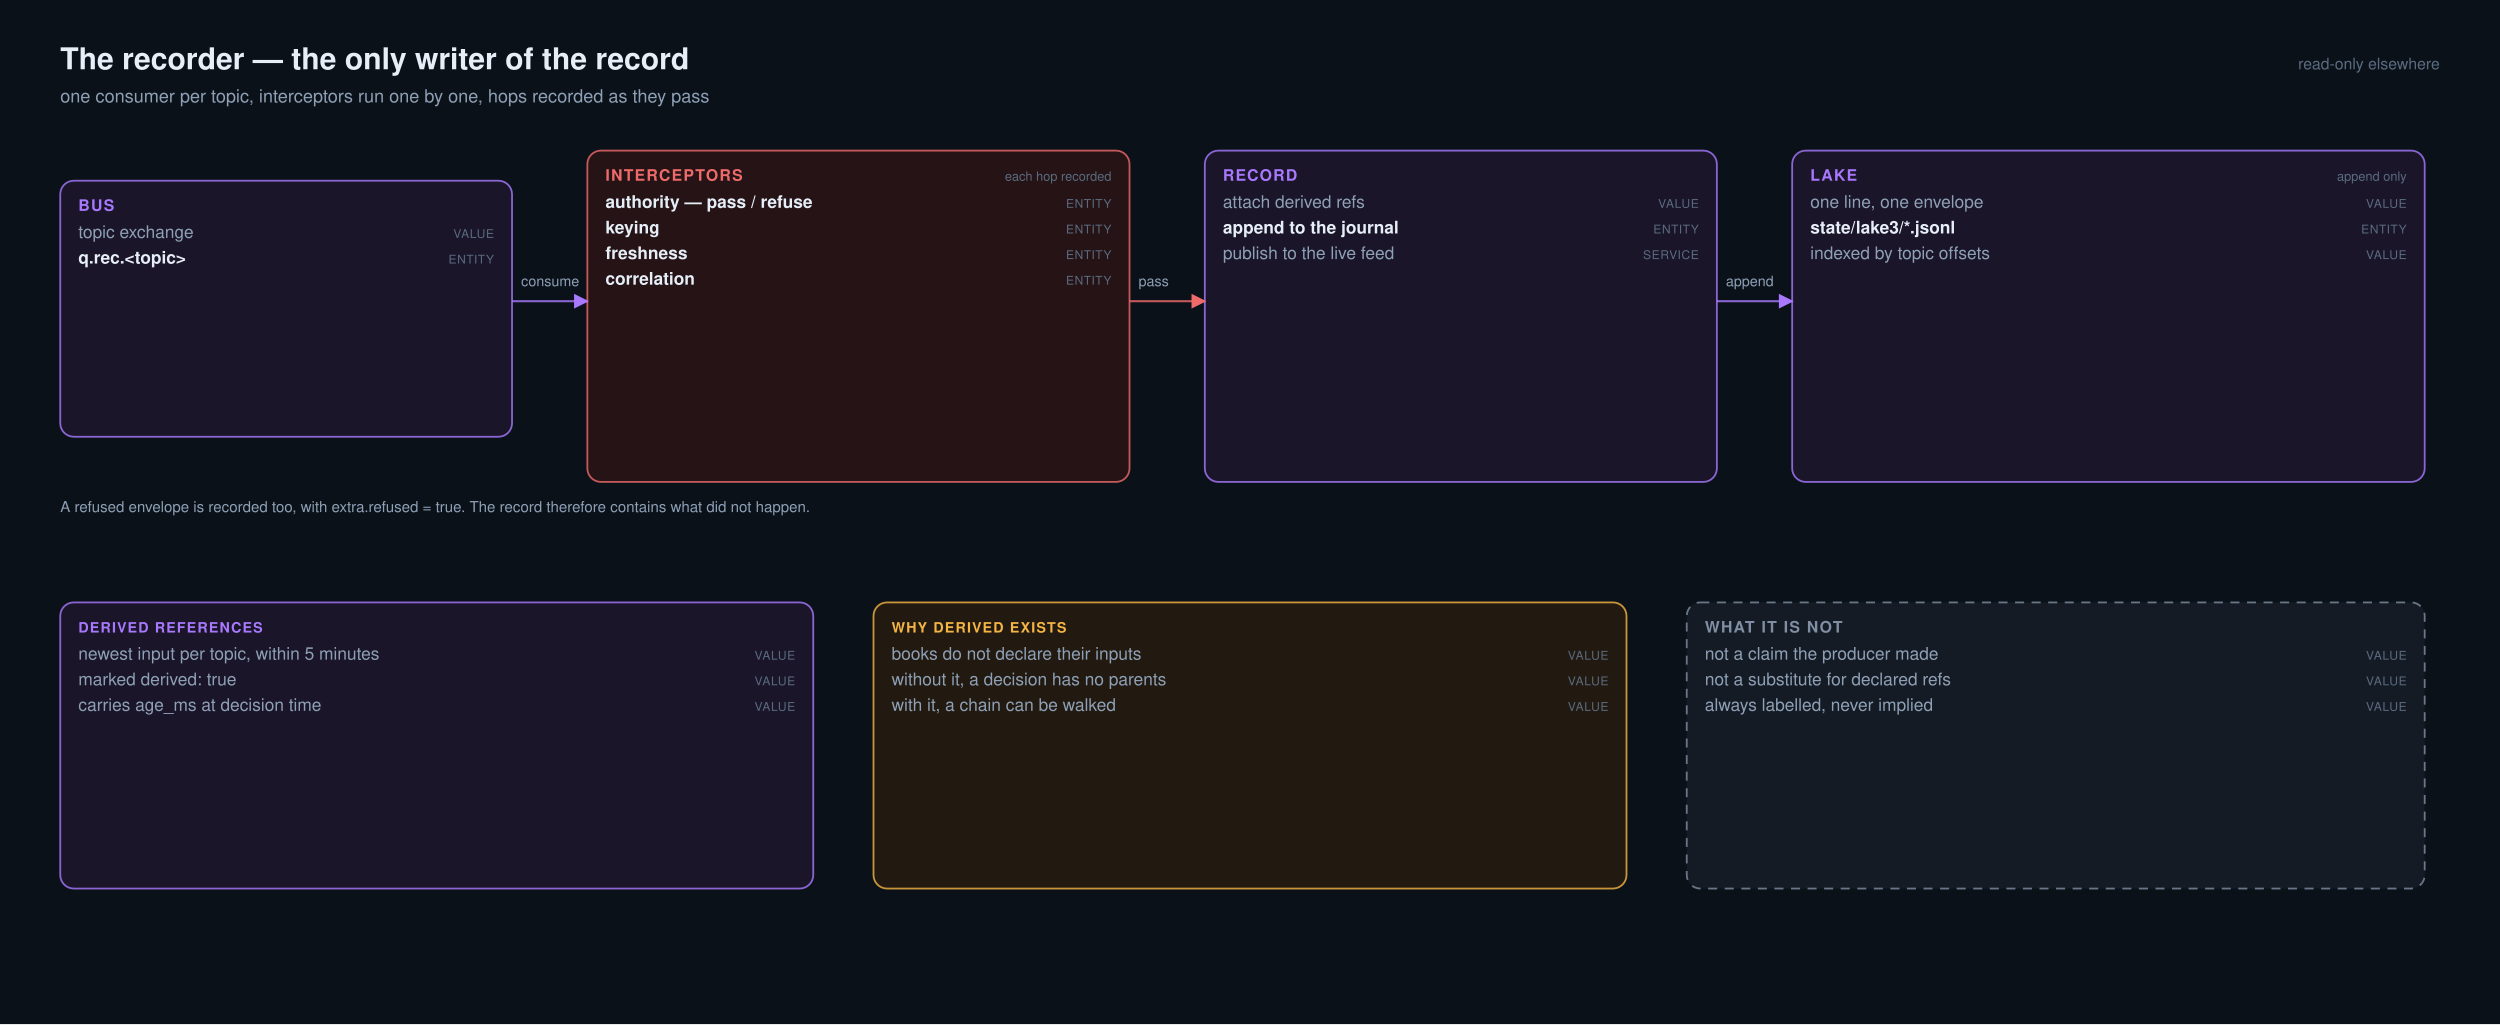
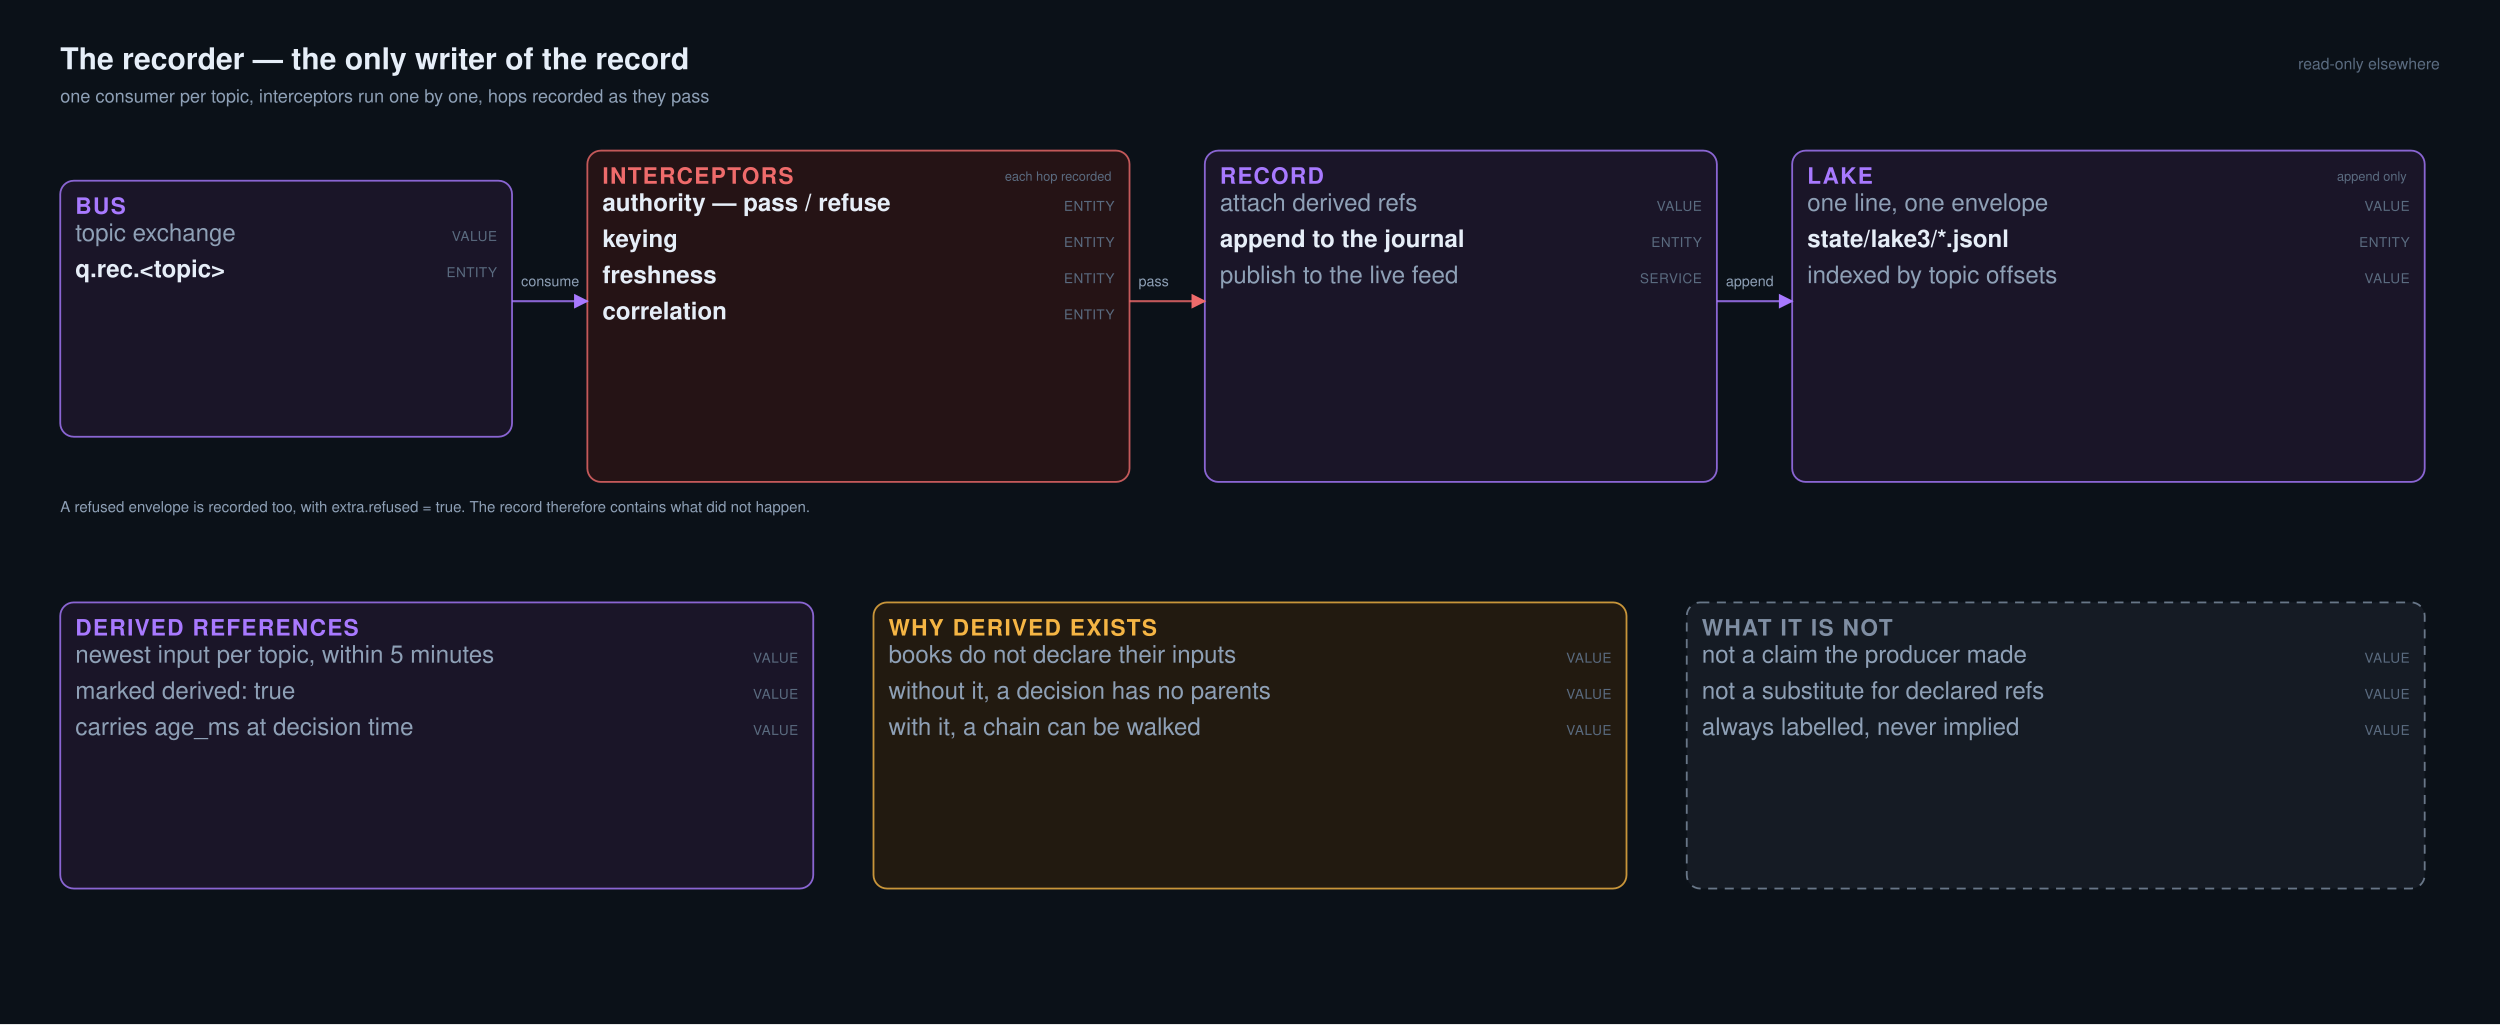
<svg xmlns="http://www.w3.org/2000/svg" width="1660" height="680" viewBox="0 0 1660 680" font-family="-apple-system, BlinkMacSystemFont, Helvetica, Arial, sans-serif">
  <rect width="1660" height="680" fill="#0b1118" />
  <marker id="a-market" viewBox="0 0 10 10" refX="9" refY="5" markerWidth="7" markerHeight="7" orient="auto-start-reverse">
    <path d="M 0 0 L 10 5 L 0 10 z" fill="#4f9bff" />
  </marker>
  <marker id="a-intel" viewBox="0 0 10 10" refX="9" refY="5" markerWidth="7" markerHeight="7" orient="auto-start-reverse">
    <path d="M 0 0 L 10 5 L 0 10 z" fill="#38d39f" />
  </marker>
  <marker id="a-model" viewBox="0 0 10 10" refX="9" refY="5" markerWidth="7" markerHeight="7" orient="auto-start-reverse">
    <path d="M 0 0 L 10 5 L 0 10 z" fill="#f5b544" />
  </marker>
  <marker id="a-risk" viewBox="0 0 10 10" refX="9" refY="5" markerWidth="7" markerHeight="7" orient="auto-start-reverse">
    <path d="M 0 0 L 10 5 L 0 10 z" fill="#ef6b6b" />
  </marker>
  <marker id="a-evidence" viewBox="0 0 10 10" refX="9" refY="5" markerWidth="7" markerHeight="7" orient="auto-start-reverse">
    <path d="M 0 0 L 10 5 L 0 10 z" fill="#a879ff" />
  </marker>
  <marker id="a-control" viewBox="0 0 10 10" refX="9" refY="5" markerWidth="7" markerHeight="7" orient="auto-start-reverse">
    <path d="M 0 0 L 10 5 L 0 10 z" fill="#7f8ea3" />
  </marker>
  <text x="40" y="46" fill="#e6eef8" font-size="20" font-weight="700">The recorder — the only writer of the record</text>
  <text x="40" y="68" fill="#8ea0b6" font-size="12">one consumer per topic, interceptors run one by one, hops recorded as they pass</text>
  <text x="1620" y="46" fill="#5a6b80" font-size="10.5" text-anchor="end">read-only elsewhere</text>
  <rect x="40" y="120" width="300" height="170" rx="9" fill="#1a1528" stroke="#a879ff" stroke-opacity="0.8" stroke-width="1.2" />
-   <text x="52" y="140" fill="#a879ff" font-size="10.5" font-weight="700" letter-spacing="0.08em">BUS</text>
-   <text x="52" y="158" fill="#8ea0b6" font-size="11.5" font-weight="400">topic exchange</text>
-   <text x="328" y="158" fill="#5a6b80" font-size="8" text-anchor="end" letter-spacing="0.05em">VALUE</text>
-   <text x="52" y="175" fill="#e6eef8" font-size="11.5" font-weight="600">q.rec.&lt;topic&gt;</text>
-   <text x="328" y="175" fill="#5a6b80" font-size="8" text-anchor="end" letter-spacing="0.05em">ENTITY</text>
+   <text x="50" y="142" fill="#a879ff" font-size="15.0" font-weight="700" letter-spacing="0.06em">BUS</text>
+   <text x="50" y="160" fill="#8ea0b6" font-size="16.0" font-weight="400">topic exchange</text>
+   <text x="330" y="160" fill="#5a6b80" font-size="9" text-anchor="end" letter-spacing="0.04em">VALUE</text>
+   <text x="50" y="184.0" fill="#e6eef8" font-size="16.0" font-weight="600">q.rec.&lt;topic&gt;</text>
+   <text x="330" y="184.0" fill="#5a6b80" font-size="9" text-anchor="end" letter-spacing="0.04em">ENTITY</text>
  <rect x="390" y="100" width="360" height="220" rx="9" fill="#251315" stroke="#ef6b6b" stroke-opacity="0.8" stroke-width="1.2" />
-   <text x="402" y="120" fill="#ef6b6b" font-size="10.5" font-weight="700" letter-spacing="0.08em">INTERCEPTORS</text>
+   <text x="400" y="122" fill="#ef6b6b" font-size="15.0" font-weight="700" letter-spacing="0.06em">INTERCEPTORS</text>
  <text x="738" y="120" fill="#5a6b80" font-size="8.5" text-anchor="end">each hop recorded</text>
-   <text x="402" y="138" fill="#e6eef8" font-size="11.5" font-weight="600">authority — pass / refuse</text>
-   <text x="738" y="138" fill="#5a6b80" font-size="8" text-anchor="end" letter-spacing="0.05em">ENTITY</text>
-   <text x="402" y="155" fill="#e6eef8" font-size="11.5" font-weight="600">keying</text>
-   <text x="738" y="155" fill="#5a6b80" font-size="8" text-anchor="end" letter-spacing="0.05em">ENTITY</text>
-   <text x="402" y="172" fill="#e6eef8" font-size="11.5" font-weight="600">freshness</text>
-   <text x="738" y="172" fill="#5a6b80" font-size="8" text-anchor="end" letter-spacing="0.05em">ENTITY</text>
-   <text x="402" y="189" fill="#e6eef8" font-size="11.5" font-weight="600">correlation</text>
-   <text x="738" y="189" fill="#5a6b80" font-size="8" text-anchor="end" letter-spacing="0.05em">ENTITY</text>
+   <text x="400" y="140" fill="#e6eef8" font-size="16.0" font-weight="600">authority — pass / refuse</text>
+   <text x="740" y="140" fill="#5a6b80" font-size="9" text-anchor="end" letter-spacing="0.04em">ENTITY</text>
+   <text x="400" y="164.0" fill="#e6eef8" font-size="16.0" font-weight="600">keying</text>
+   <text x="740" y="164.0" fill="#5a6b80" font-size="9" text-anchor="end" letter-spacing="0.04em">ENTITY</text>
+   <text x="400" y="188.0" fill="#e6eef8" font-size="16.0" font-weight="600">freshness</text>
+   <text x="740" y="188.0" fill="#5a6b80" font-size="9" text-anchor="end" letter-spacing="0.04em">ENTITY</text>
+   <text x="400" y="212.0" fill="#e6eef8" font-size="16.0" font-weight="600">correlation</text>
+   <text x="740" y="212.0" fill="#5a6b80" font-size="9" text-anchor="end" letter-spacing="0.04em">ENTITY</text>
  <rect x="800" y="100" width="340" height="220" rx="9" fill="#1a1528" stroke="#a879ff" stroke-opacity="0.8" stroke-width="1.2" />
-   <text x="812" y="120" fill="#a879ff" font-size="10.5" font-weight="700" letter-spacing="0.08em">RECORD</text>
-   <text x="812" y="138" fill="#8ea0b6" font-size="11.5" font-weight="400">attach derived refs</text>
-   <text x="1128" y="138" fill="#5a6b80" font-size="8" text-anchor="end" letter-spacing="0.05em">VALUE</text>
-   <text x="812" y="155" fill="#e6eef8" font-size="11.5" font-weight="600">append to the journal</text>
-   <text x="1128" y="155" fill="#5a6b80" font-size="8" text-anchor="end" letter-spacing="0.05em">ENTITY</text>
-   <text x="812" y="172" fill="#8ea0b6" font-size="11.5" font-weight="400">publish to the live feed</text>
-   <text x="1128" y="172" fill="#5a6b80" font-size="8" text-anchor="end" letter-spacing="0.05em">SERVICE</text>
+   <text x="810" y="122" fill="#a879ff" font-size="15.0" font-weight="700" letter-spacing="0.06em">RECORD</text>
+   <text x="810" y="140" fill="#8ea0b6" font-size="16.0" font-weight="400">attach derived refs</text>
+   <text x="1130" y="140" fill="#5a6b80" font-size="9" text-anchor="end" letter-spacing="0.04em">VALUE</text>
+   <text x="810" y="164.0" fill="#e6eef8" font-size="16.0" font-weight="600">append to the journal</text>
+   <text x="1130" y="164.0" fill="#5a6b80" font-size="9" text-anchor="end" letter-spacing="0.04em">ENTITY</text>
+   <text x="810" y="188.0" fill="#8ea0b6" font-size="16.0" font-weight="400">publish to the live feed</text>
+   <text x="1130" y="188.0" fill="#5a6b80" font-size="9" text-anchor="end" letter-spacing="0.04em">SERVICE</text>
  <rect x="1190" y="100" width="420" height="220" rx="9" fill="#1a1528" stroke="#a879ff" stroke-opacity="0.8" stroke-width="1.2" />
-   <text x="1202" y="120" fill="#a879ff" font-size="10.5" font-weight="700" letter-spacing="0.08em">LAKE</text>
+   <text x="1200" y="122" fill="#a879ff" font-size="15.0" font-weight="700" letter-spacing="0.06em">LAKE</text>
  <text x="1598" y="120" fill="#5a6b80" font-size="8.5" text-anchor="end">append only</text>
-   <text x="1202" y="138" fill="#8ea0b6" font-size="11.5" font-weight="400">one line, one envelope</text>
-   <text x="1598" y="138" fill="#5a6b80" font-size="8" text-anchor="end" letter-spacing="0.05em">VALUE</text>
-   <text x="1202" y="155" fill="#e6eef8" font-size="11.5" font-weight="600">state/lake3/*.jsonl</text>
-   <text x="1598" y="155" fill="#5a6b80" font-size="8" text-anchor="end" letter-spacing="0.05em">ENTITY</text>
-   <text x="1202" y="172" fill="#8ea0b6" font-size="11.5" font-weight="400">indexed by topic offsets</text>
-   <text x="1598" y="172" fill="#5a6b80" font-size="8" text-anchor="end" letter-spacing="0.05em">VALUE</text>
+   <text x="1200" y="140" fill="#8ea0b6" font-size="16.0" font-weight="400">one line, one envelope</text>
+   <text x="1600" y="140" fill="#5a6b80" font-size="9" text-anchor="end" letter-spacing="0.04em">VALUE</text>
+   <text x="1200" y="164.0" fill="#e6eef8" font-size="16.0" font-weight="600">state/lake3/*.jsonl</text>
+   <text x="1600" y="164.0" fill="#5a6b80" font-size="9" text-anchor="end" letter-spacing="0.04em">ENTITY</text>
+   <text x="1200" y="188.0" fill="#8ea0b6" font-size="16.0" font-weight="400">indexed by topic offsets</text>
+   <text x="1600" y="188.0" fill="#5a6b80" font-size="9" text-anchor="end" letter-spacing="0.04em">VALUE</text>
  <path d="M 340,200 L 390,200" fill="none" stroke="#a879ff" stroke-opacity="0.8" stroke-width="1.4" marker-end="url(#a-evidence)" />
  <text x="346" y="190" fill="#8ea0b6" font-size="9.5" text-anchor="start">consume</text>
  <path d="M 750,200 L 800,200" fill="none" stroke="#ef6b6b" stroke-opacity="0.8" stroke-width="1.4" marker-end="url(#a-risk)" />
  <text x="756" y="190" fill="#8ea0b6" font-size="9.5" text-anchor="start">pass</text>
  <path d="M 1140,200 L 1190,200" fill="none" stroke="#a879ff" stroke-opacity="0.8" stroke-width="1.4" marker-end="url(#a-evidence)" />
  <text x="1146" y="190" fill="#8ea0b6" font-size="9.5" text-anchor="start">append</text>
  <text x="40" y="340" fill="#8ea0b6" font-size="10" text-anchor="start" font-weight="400">A refused envelope is recorded too, with extra.refused = true. The record therefore contains what did not happen.</text>
  <rect x="40" y="400" width="500" height="190" rx="9" fill="#1a1528" stroke="#a879ff" stroke-opacity="0.8" stroke-width="1.2" />
-   <text x="52" y="420" fill="#a879ff" font-size="9.5" font-weight="700" letter-spacing="0.08em">DERIVED REFERENCES</text>
-   <text x="52" y="438" fill="#8ea0b6" font-size="11.5" font-weight="400">newest input per topic, within 5 minutes</text>
-   <text x="528" y="438" fill="#5a6b80" font-size="8" text-anchor="end" letter-spacing="0.05em">VALUE</text>
-   <text x="52" y="455" fill="#8ea0b6" font-size="11.5" font-weight="400">marked derived: true</text>
-   <text x="528" y="455" fill="#5a6b80" font-size="8" text-anchor="end" letter-spacing="0.05em">VALUE</text>
-   <text x="52" y="472" fill="#8ea0b6" font-size="11.5" font-weight="400">carries age_ms at decision time</text>
-   <text x="528" y="472" fill="#5a6b80" font-size="8" text-anchor="end" letter-spacing="0.05em">VALUE</text>
+   <text x="50" y="422" fill="#a879ff" font-size="15.0" font-weight="700" letter-spacing="0.06em">DERIVED REFERENCES</text>
+   <text x="50" y="440" fill="#8ea0b6" font-size="16.0" font-weight="400">newest input per topic, within 5 minutes</text>
+   <text x="530" y="440" fill="#5a6b80" font-size="9" text-anchor="end" letter-spacing="0.04em">VALUE</text>
+   <text x="50" y="464.0" fill="#8ea0b6" font-size="16.0" font-weight="400">marked derived: true</text>
+   <text x="530" y="464.0" fill="#5a6b80" font-size="9" text-anchor="end" letter-spacing="0.04em">VALUE</text>
+   <text x="50" y="488.0" fill="#8ea0b6" font-size="16.0" font-weight="400">carries age_ms at decision time</text>
+   <text x="530" y="488.0" fill="#5a6b80" font-size="9" text-anchor="end" letter-spacing="0.04em">VALUE</text>
  <rect x="580" y="400" width="500" height="190" rx="9" fill="#221a10" stroke="#f5b544" stroke-opacity="0.8" stroke-width="1.2" />
-   <text x="592" y="420" fill="#f5b544" font-size="9.5" font-weight="700" letter-spacing="0.08em">WHY DERIVED EXISTS</text>
-   <text x="592" y="438" fill="#8ea0b6" font-size="11.5" font-weight="400">books do not declare their inputs</text>
-   <text x="1068" y="438" fill="#5a6b80" font-size="8" text-anchor="end" letter-spacing="0.05em">VALUE</text>
-   <text x="592" y="455" fill="#8ea0b6" font-size="11.5" font-weight="400">without it, a decision has no parents</text>
-   <text x="1068" y="455" fill="#5a6b80" font-size="8" text-anchor="end" letter-spacing="0.05em">VALUE</text>
-   <text x="592" y="472" fill="#8ea0b6" font-size="11.5" font-weight="400">with it, a chain can be walked</text>
-   <text x="1068" y="472" fill="#5a6b80" font-size="8" text-anchor="end" letter-spacing="0.05em">VALUE</text>
+   <text x="590" y="422" fill="#f5b544" font-size="15.0" font-weight="700" letter-spacing="0.06em">WHY DERIVED EXISTS</text>
+   <text x="590" y="440" fill="#8ea0b6" font-size="16.0" font-weight="400">books do not declare their inputs</text>
+   <text x="1070" y="440" fill="#5a6b80" font-size="9" text-anchor="end" letter-spacing="0.04em">VALUE</text>
+   <text x="590" y="464.0" fill="#8ea0b6" font-size="16.0" font-weight="400">without it, a decision has no parents</text>
+   <text x="1070" y="464.0" fill="#5a6b80" font-size="9" text-anchor="end" letter-spacing="0.04em">VALUE</text>
+   <text x="590" y="488.0" fill="#8ea0b6" font-size="16.0" font-weight="400">with it, a chain can be walked</text>
+   <text x="1070" y="488.0" fill="#5a6b80" font-size="9" text-anchor="end" letter-spacing="0.04em">VALUE</text>
  <rect x="1120" y="400" width="490" height="190" rx="9" fill="#151b24" stroke="#7f8ea3" stroke-opacity="0.8" stroke-width="1.2" stroke-dasharray="6 5" />
-   <text x="1132" y="420" fill="#7f8ea3" font-size="10.5" font-weight="700" letter-spacing="0.08em">WHAT IT IS NOT</text>
-   <text x="1132" y="438" fill="#8ea0b6" font-size="11.5" font-weight="400">not a claim the producer made</text>
-   <text x="1598" y="438" fill="#5a6b80" font-size="8" text-anchor="end" letter-spacing="0.05em">VALUE</text>
-   <text x="1132" y="455" fill="#8ea0b6" font-size="11.5" font-weight="400">not a substitute for declared refs</text>
-   <text x="1598" y="455" fill="#5a6b80" font-size="8" text-anchor="end" letter-spacing="0.05em">VALUE</text>
-   <text x="1132" y="472" fill="#8ea0b6" font-size="11.5" font-weight="400">always labelled, never implied</text>
-   <text x="1598" y="472" fill="#5a6b80" font-size="8" text-anchor="end" letter-spacing="0.05em">VALUE</text>
+   <text x="1130" y="422" fill="#7f8ea3" font-size="15.0" font-weight="700" letter-spacing="0.06em">WHAT IT IS NOT</text>
+   <text x="1130" y="440" fill="#8ea0b6" font-size="16.0" font-weight="400">not a claim the producer made</text>
+   <text x="1600" y="440" fill="#5a6b80" font-size="9" text-anchor="end" letter-spacing="0.04em">VALUE</text>
+   <text x="1130" y="464.0" fill="#8ea0b6" font-size="16.0" font-weight="400">not a substitute for declared refs</text>
+   <text x="1600" y="464.0" fill="#5a6b80" font-size="9" text-anchor="end" letter-spacing="0.04em">VALUE</text>
+   <text x="1130" y="488.0" fill="#8ea0b6" font-size="16.0" font-weight="400">always labelled, never implied</text>
+   <text x="1600" y="488.0" fill="#5a6b80" font-size="9" text-anchor="end" letter-spacing="0.04em">VALUE</text>
</svg>
